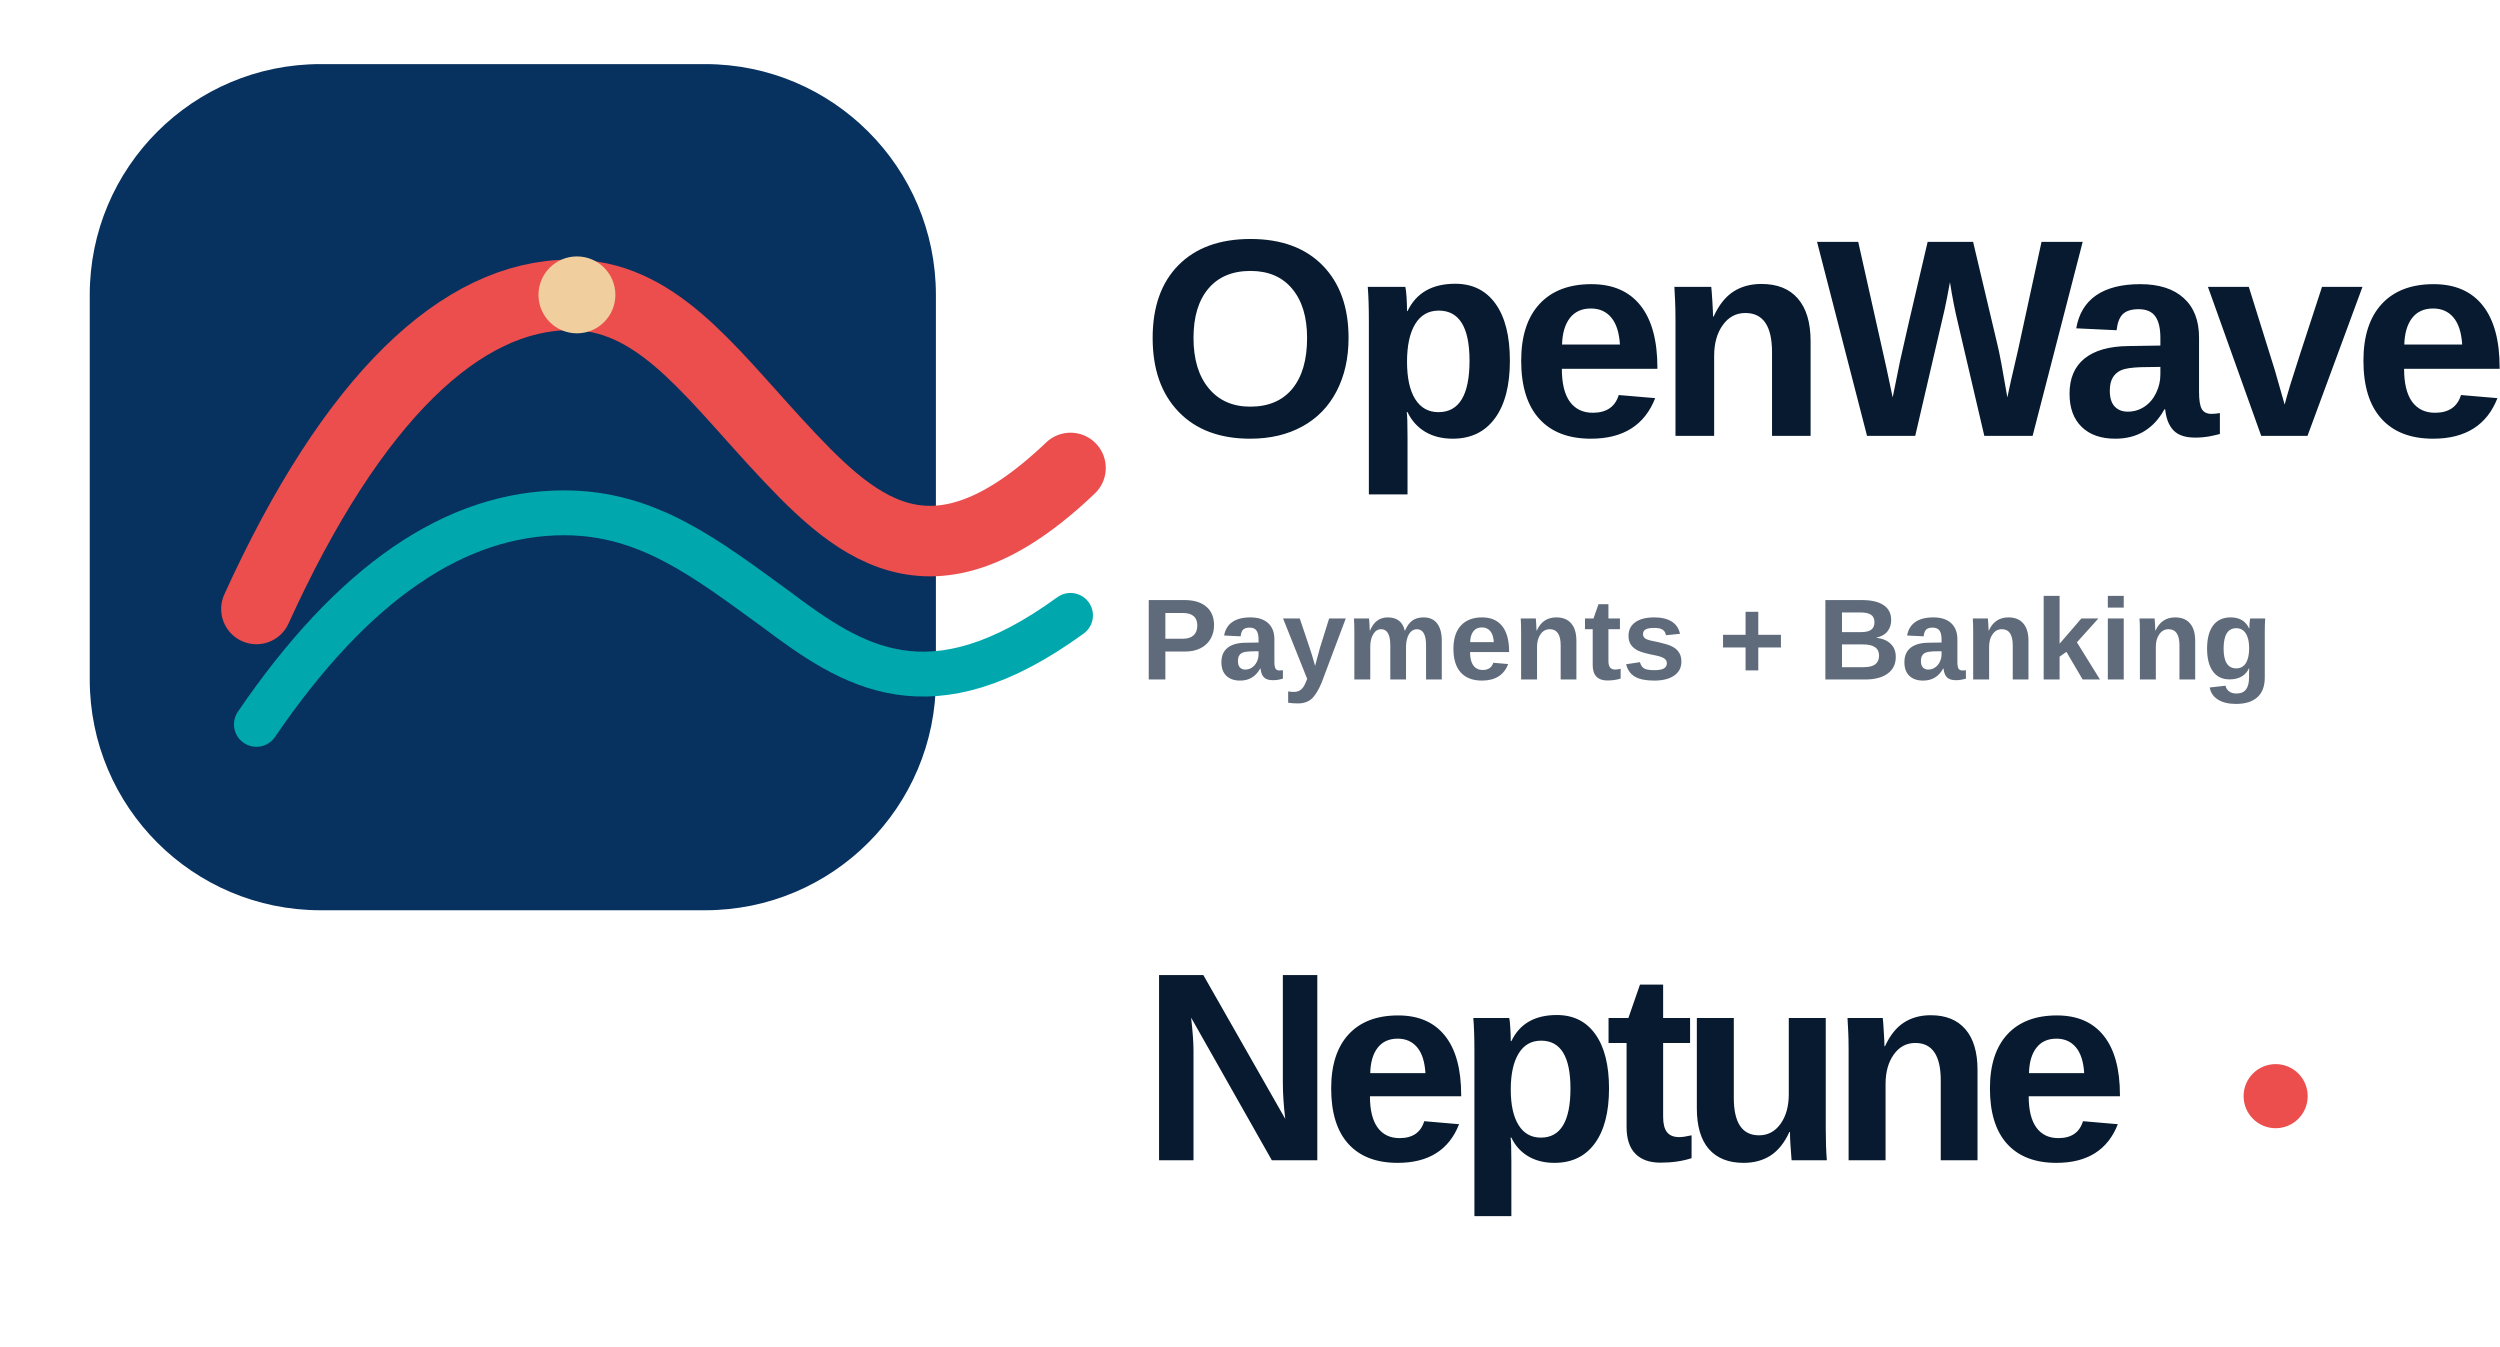
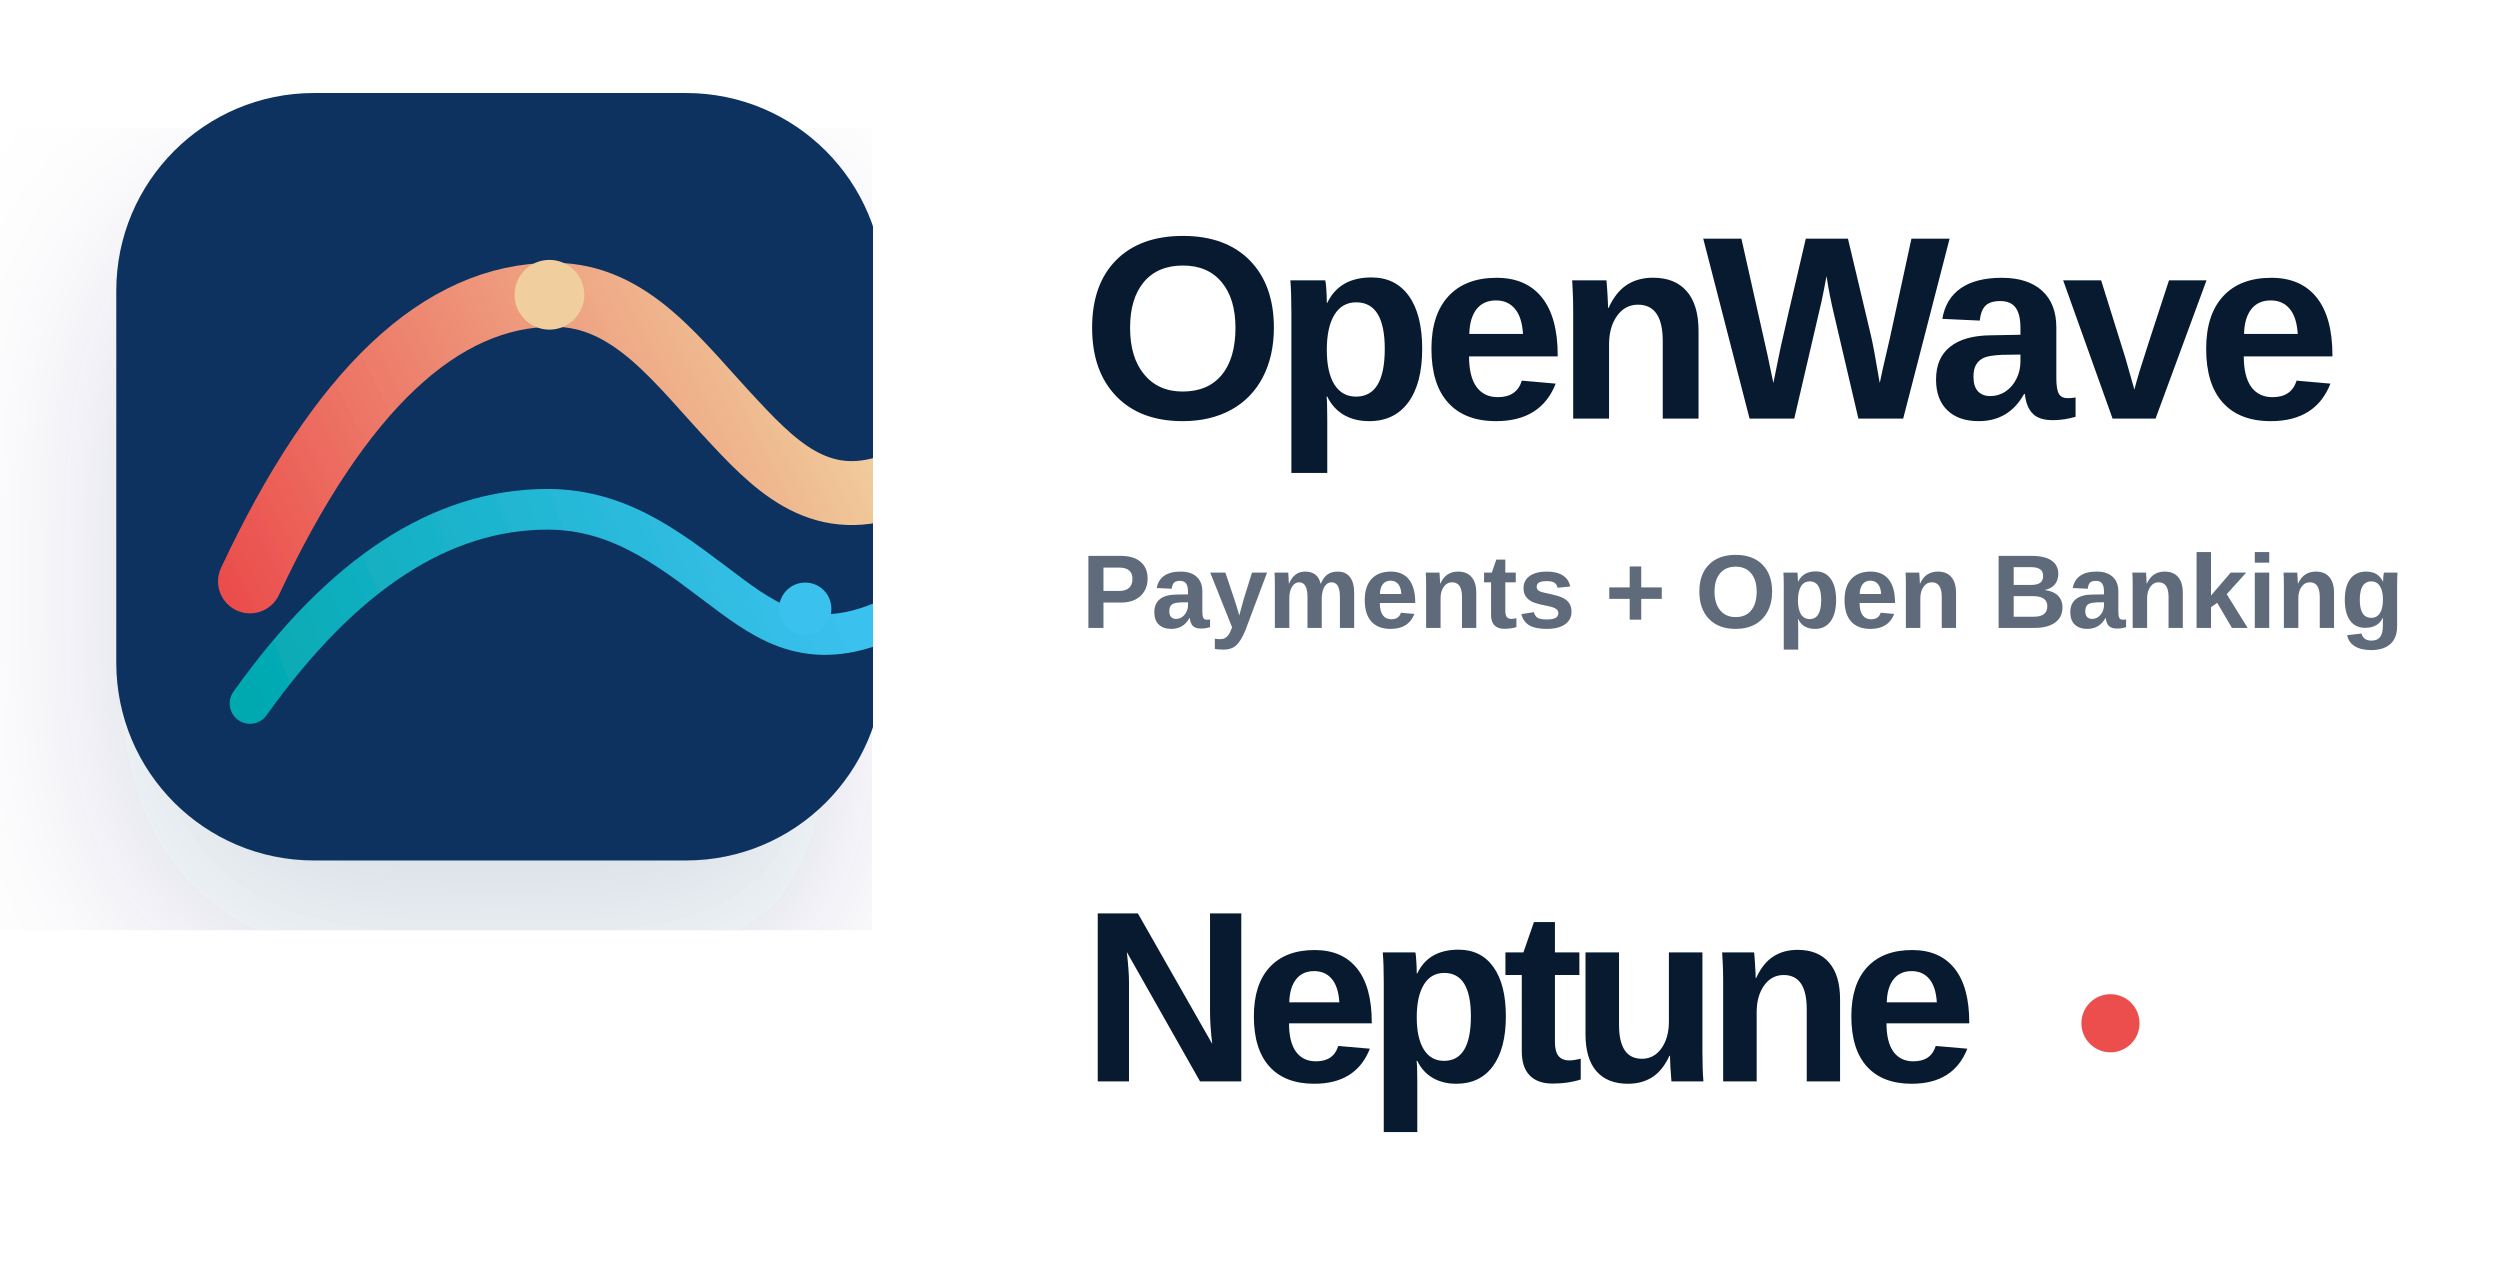
- <svg xmlns="http://www.w3.org/2000/svg" width="390" height="210" viewBox="42 24 390 210" fill="none">
-   <rect x="56" y="34" width="132" height="132" rx="36" fill="#07315F" />
-   <path d="M82 119c15-33 32-49 49-49 13 0 21 11 32 23 12 13 24 25 46 4" stroke="#EB4E4D" stroke-width="11" stroke-linecap="round" stroke-linejoin="round" />
-   <path d="M82 137c15-22 31-33 48-33 13 0 22 7 33 15 12 9 24 17 46 1" stroke="#00A8AE" stroke-width="7" stroke-linecap="round" stroke-linejoin="round" />
-   <circle cx="132" cy="70" r="6" fill="#F0CE9D" />
-   <text x="220" y="92" fill="#071A2F" font-family="-apple-system,BlinkMacSystemFont,Segoe UI,Arial,sans-serif" font-size="44" font-weight="800" letter-spacing="-.04em">OpenWave</text>
-   <text x="220" y="130" fill="#5F6B7A" font-family="-apple-system,BlinkMacSystemFont,Segoe UI,Arial,sans-serif" font-size="18" font-weight="650">Payments + Banking</text>
-   <text x="220" y="205" fill="#071A2F" font-family="-apple-system,BlinkMacSystemFont,Segoe UI,Arial,sans-serif" font-size="42" font-weight="860" letter-spacing="-.055em">Neptune</text>
-   <circle cx="397" cy="195" r="5" fill="#EB4E4D" />
+ <svg xmlns="http://www.w3.org/2000/svg" width="430" height="220" viewBox="34 18 430 220" fill="none">
+   <defs>
+     <linearGradient id="ow-hero-coral" x1="74" y1="120" x2="172" y2="70" gradientUnits="userSpaceOnUse">
+       <stop stop-color="#EB4E4D" />
+       <stop offset="1" stop-color="#F0CE9D" />
+     </linearGradient>
+     <linearGradient id="ow-hero-teal" x1="74" y1="142" x2="172" y2="104" gradientUnits="userSpaceOnUse">
+       <stop stop-color="#00A8AE" />
+       <stop offset="1" stop-color="#3BC1EE" />
+     </linearGradient>
+     <filter id="ow-shadow" x="28" y="22" width="156" height="156" color-interpolation-filters="sRGB" filterUnits="userSpaceOnUse">
+       <feDropShadow dx="0" dy="18" stdDeviation="18" flood-color="#07315F" flood-opacity=".16" />
+     </filter>
+   </defs>
+   <g filter="url(#ow-shadow)">
+     <rect x="54" y="34" width="132" height="132" rx="34" fill="#07315F" />
+     <path d="M77 118c15.4-32.9 32.8-49.3 52.2-49.3 13.5 0 21.4 11.6 31.2 22 8.1 8.7 16.1 16 29.6 9.8" stroke="url(#ow-hero-coral)" stroke-width="11" stroke-linecap="round" stroke-linejoin="round" />
+     <path d="M77 139c15.9-22.3 32.9-33.4 51.2-33.4 13.2 0 22.2 7.9 31.5 14.8 8.1 6 16.1 10.5 30.8 2.2" stroke="url(#ow-hero-teal)" stroke-width="7" stroke-linecap="round" stroke-linejoin="round" />
+     <circle cx="128.5" cy="68.7" r="6" fill="#F0CE9D" />
+     <circle cx="172.5" cy="122.7" r="4.5" fill="#3BC1EE" />
+   </g>
+   <text x="220" y="90" fill="#071A2F" font-family="-apple-system,BlinkMacSystemFont,Segoe UI,Arial,sans-serif" font-size="45" font-weight="830" letter-spacing="-.045em">OpenWave</text>
+   <text x="220" y="126" fill="#5F6B7A" font-family="-apple-system,BlinkMacSystemFont,Segoe UI,Arial,sans-serif" font-size="18" font-weight="650">Payments + Open Banking</text>
+   <text x="220" y="204" fill="#071A2F" font-family="-apple-system,BlinkMacSystemFont,Segoe UI,Arial,sans-serif" font-size="42" font-weight="860" letter-spacing="-.055em">Neptune</text>
+   <circle cx="397" cy="194" r="5" fill="#EB4E4D" />
</svg>
